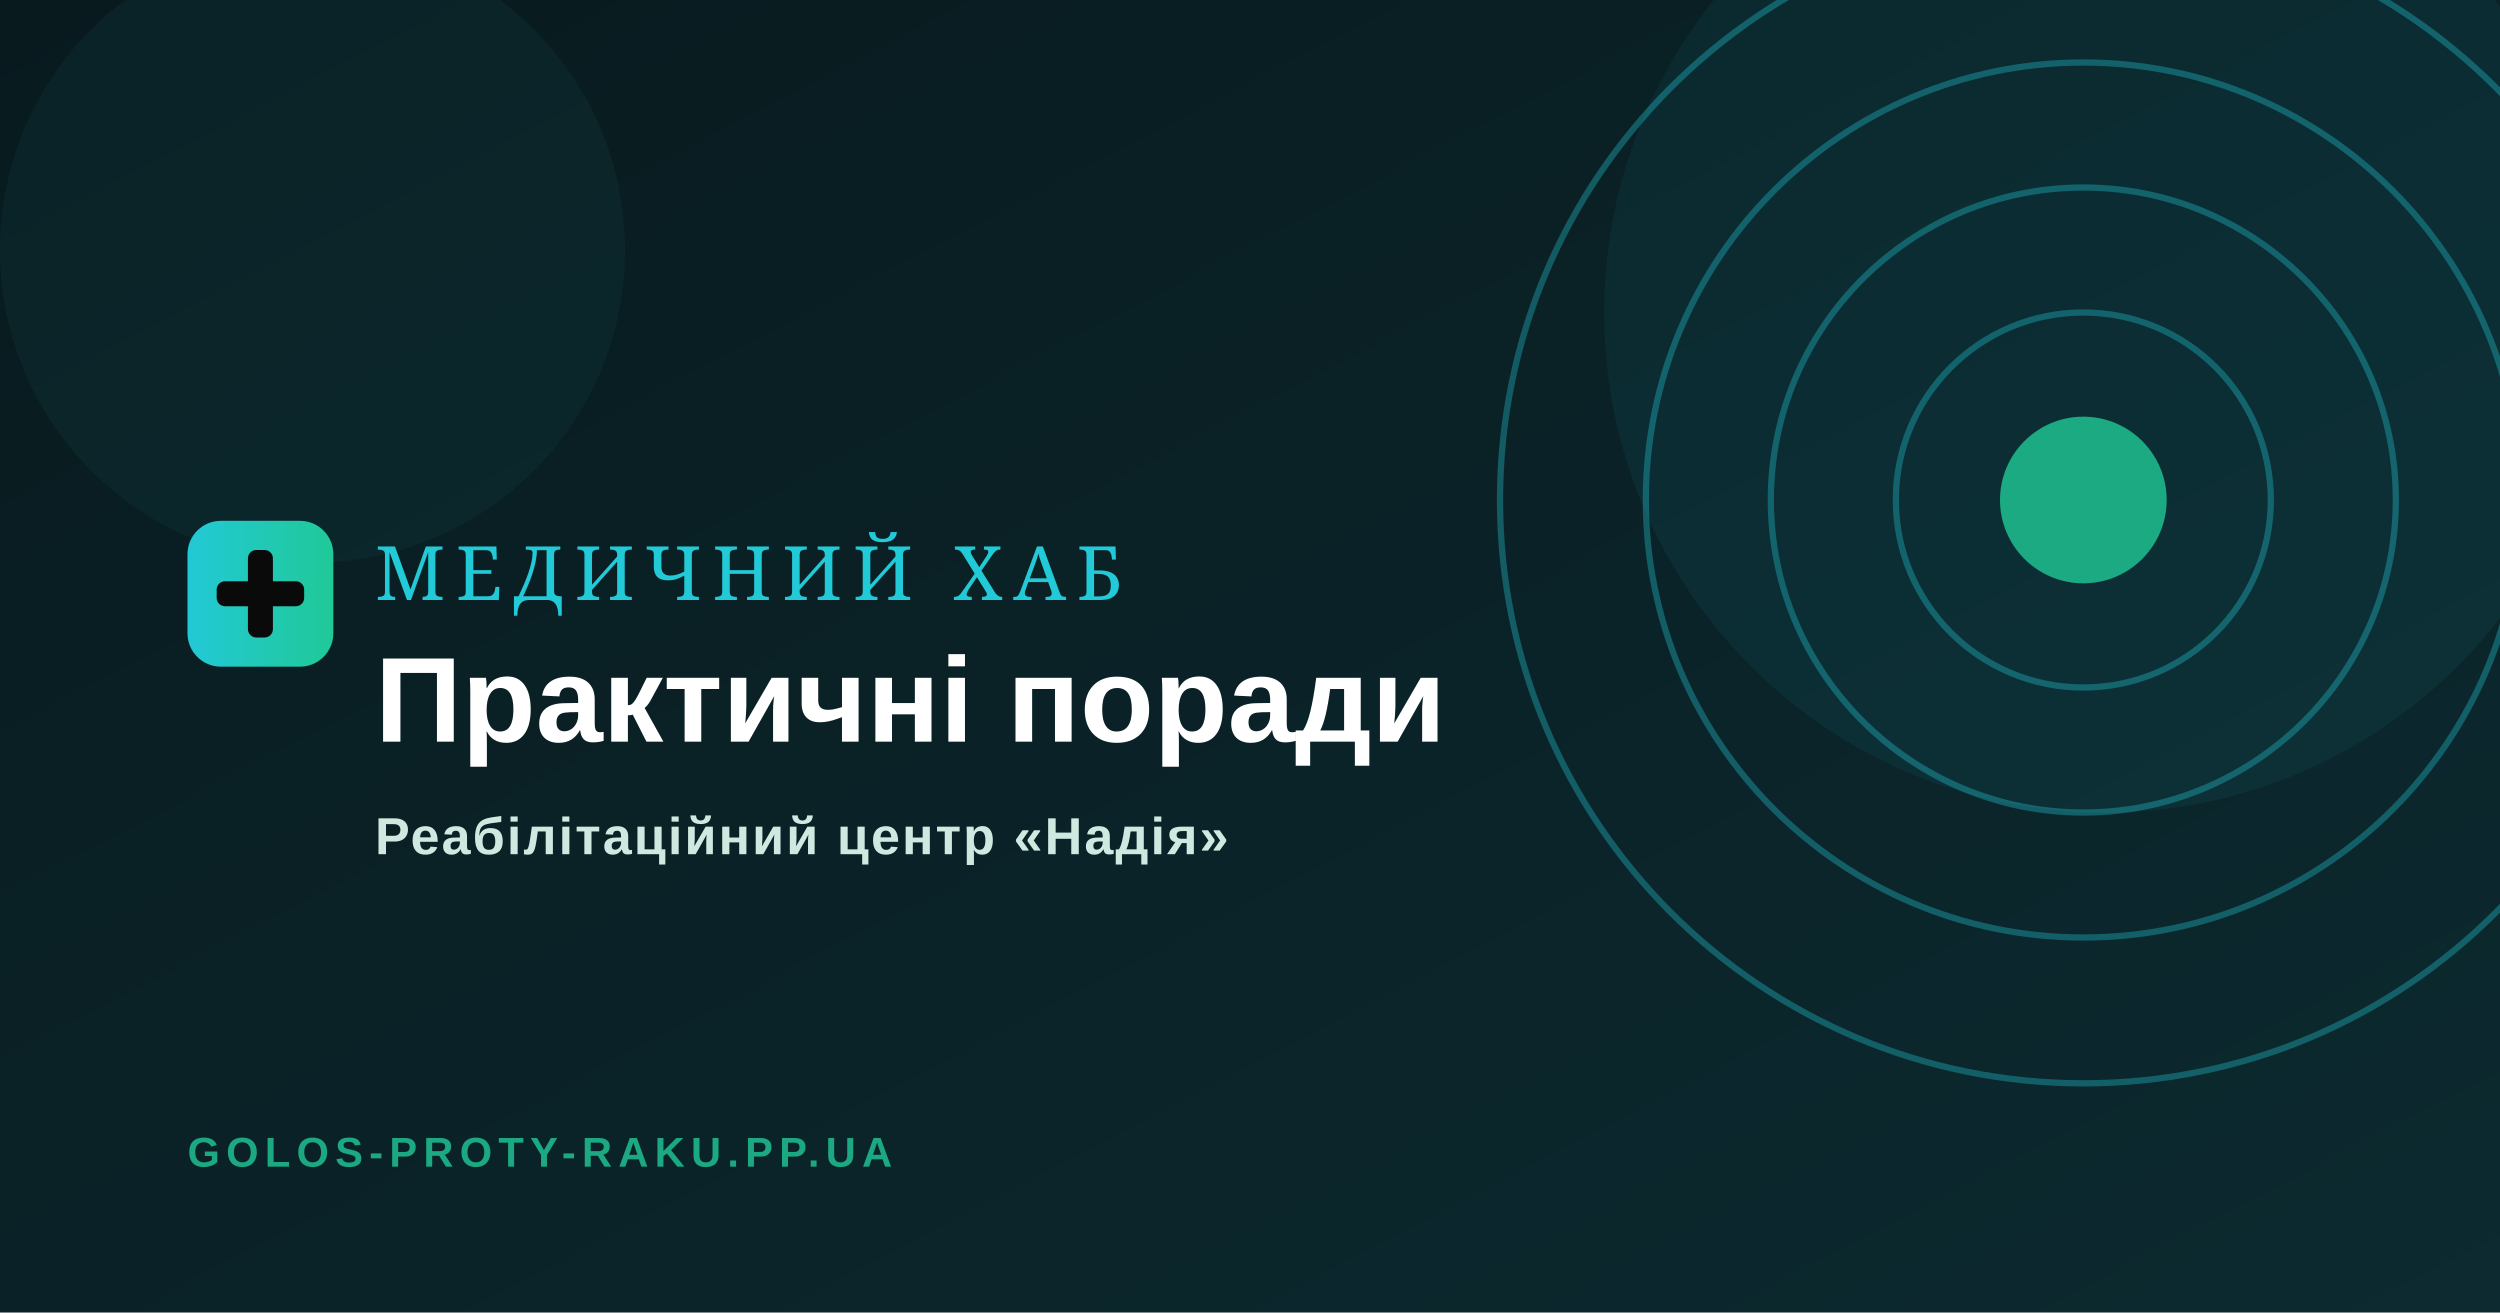
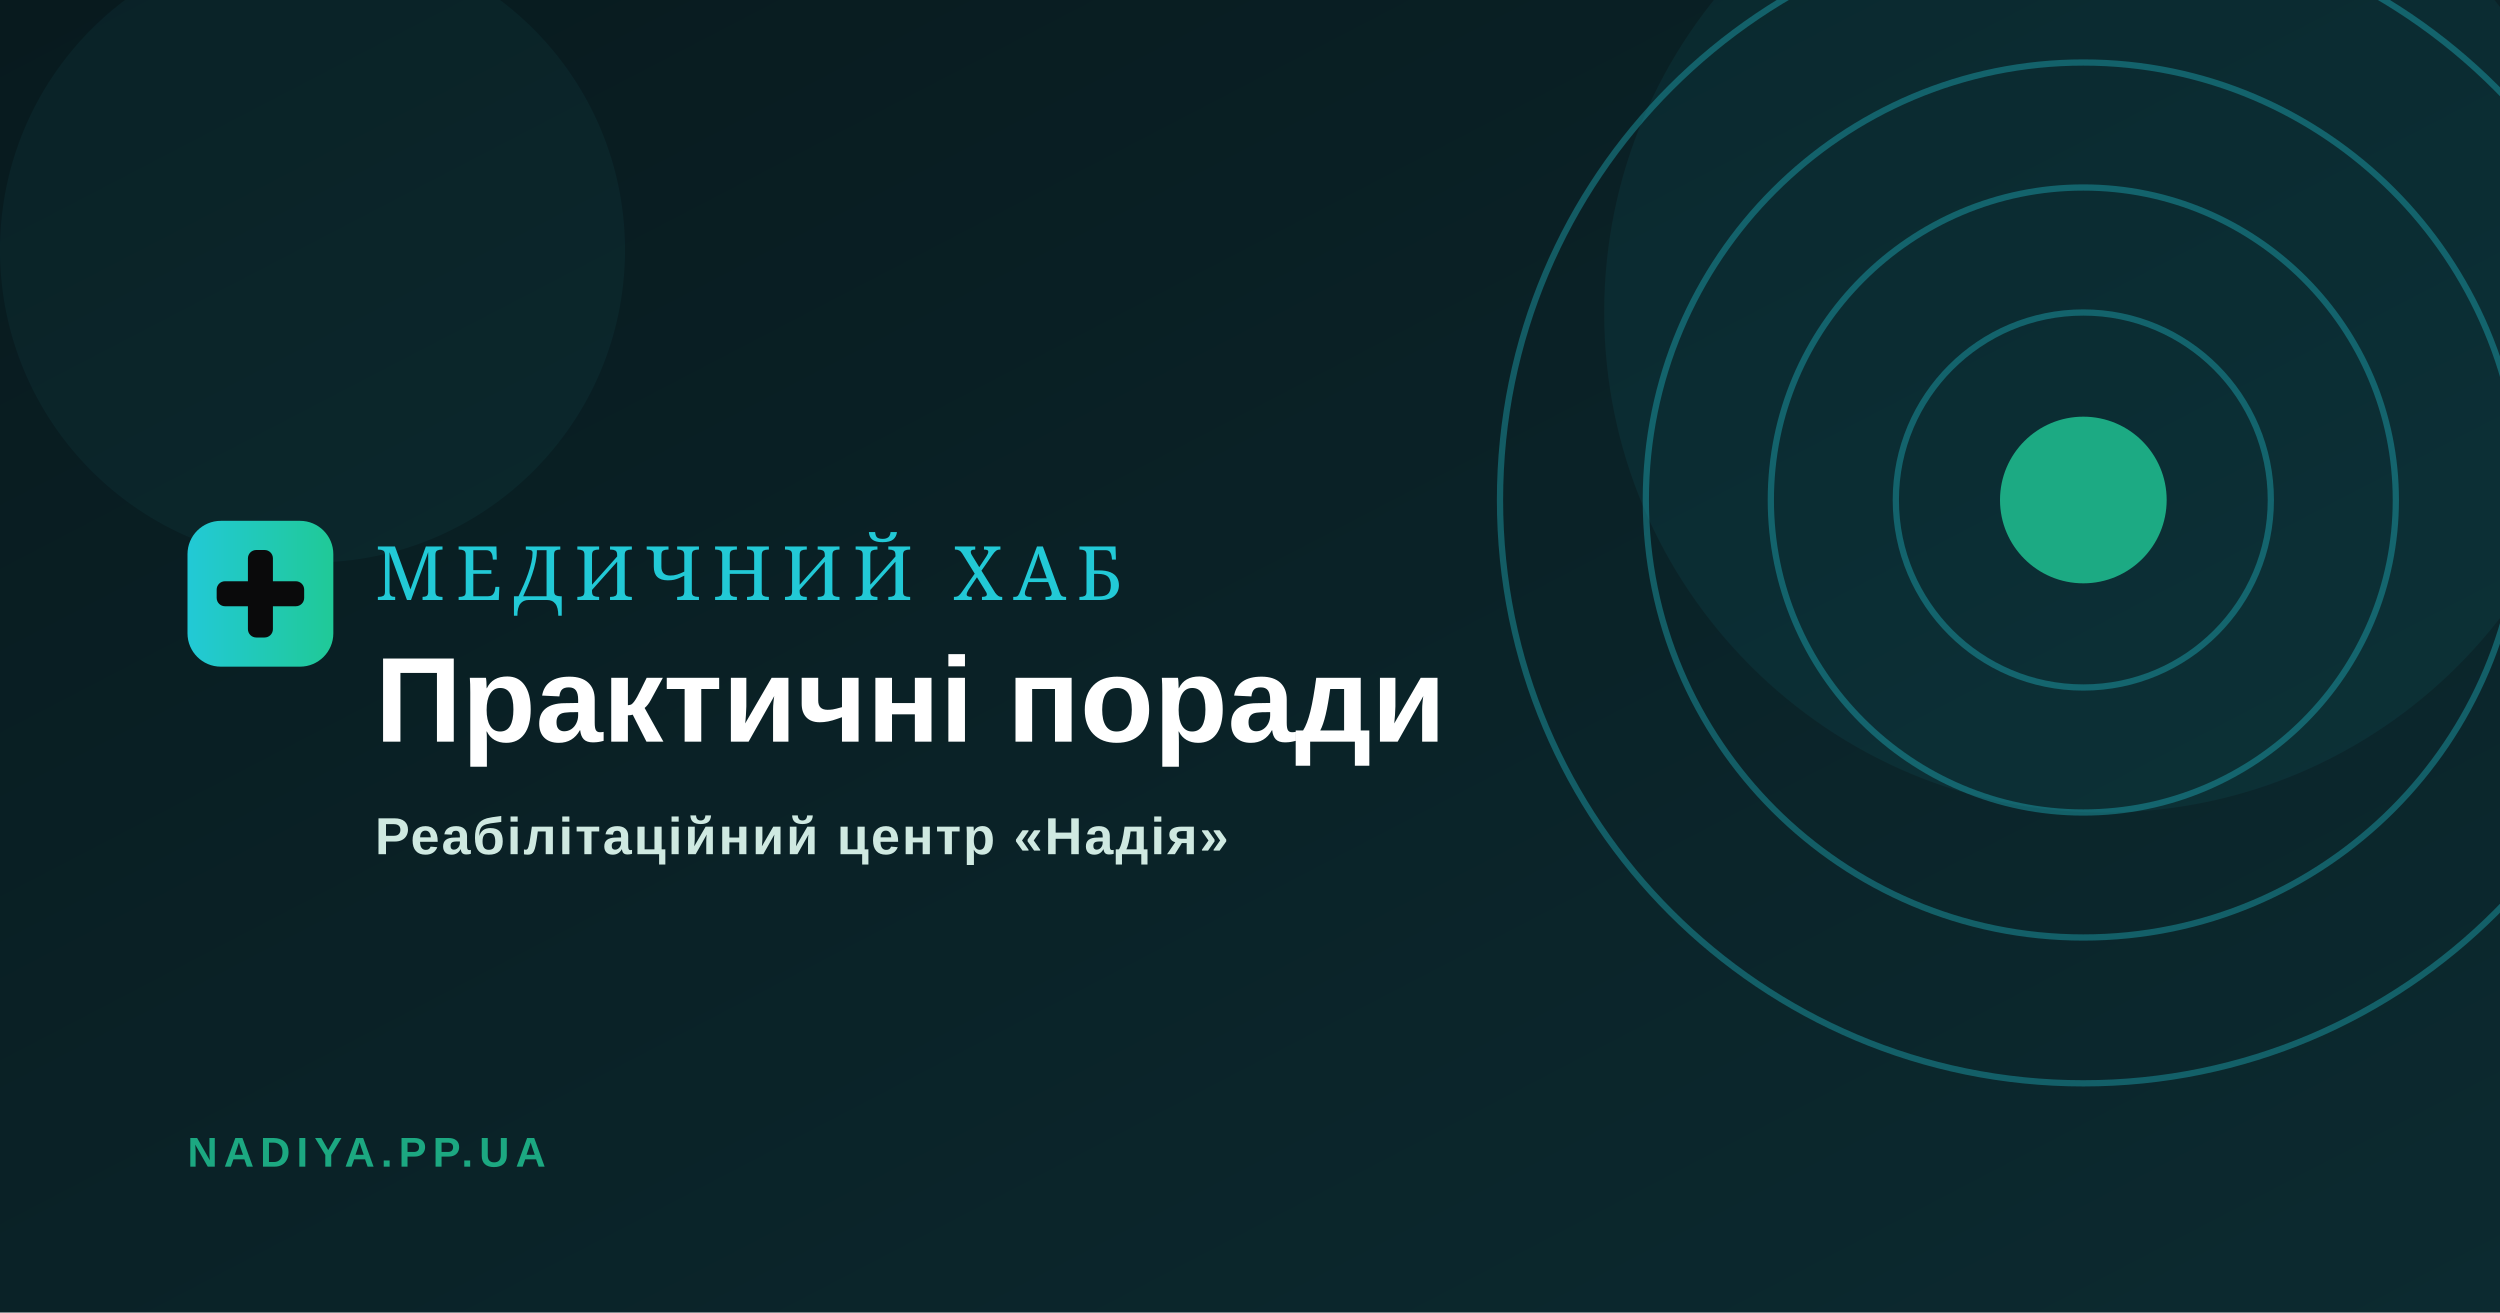
<svg xmlns="http://www.w3.org/2000/svg" viewBox="0 0 1200 630" width="1200" height="630" role="img" aria-label="МЕДИЧНИЙ ХАБ — центр Надія">
  <defs>
    <linearGradient id="bg" x1="0" y1="0" x2="1" y2="1">
      <stop offset="0" stop-color="#081a1e" />
      <stop offset="1" stop-color="#0c2a30" />
    </linearGradient>
    <linearGradient id="g" x1="0" y1="0" x2="1" y2="0">
      <stop offset="0" stop-color="#22c9d6" />
      <stop offset="1" stop-color="#20c997" />
    </linearGradient>
  </defs>
  <rect width="1200" height="630" fill="url(#bg)" />
  <circle cx="1010" cy="150" r="240" fill="#22c9d6" opacity="0.06" />
  <circle cx="150" cy="120" r="150" fill="#22c9d6" opacity="0.05" />
  <circle cx="1000" cy="240" r="90" fill="none" stroke="#22c9d6" stroke-width="3" opacity="0.35" />
  <circle cx="1000" cy="240" r="150" fill="none" stroke="#22c9d6" stroke-width="3" opacity="0.35" />
  <circle cx="1000" cy="240" r="210" fill="none" stroke="#22c9d6" stroke-width="3" opacity="0.35" />
  <circle cx="1000" cy="240" r="280" fill="none" stroke="#22c9d6" stroke-width="3" opacity="0.35" />
  <circle cx="1000" cy="240" r="40" fill="#20c997" opacity="0.8" />
  <g transform="translate(90,250)">
    <rect x="0" y="0" width="70" height="70" rx="16" fill="url(#g)" />
    <rect x="29" y="14" width="12" height="42" rx="4" fill="#0a0a0b" />
    <rect x="14" y="29" width="42" height="12" rx="4" fill="#0a0a0b" />
  </g>
  <text x="180" y="288" font-family="Georgia, serif" font-size="36" fill="#22c9d6" letter-spacing="5">МЕДИЧНИЙ ХАБ</text>
  <text x="180" y="356" font-family="Arial, Helvetica, sans-serif" font-weight="900" font-size="58" fill="#ffffff">Практичні поради</text>
  <text x="180" y="410" font-family="Arial, Helvetica, sans-serif" font-weight="700" font-size="25" fill="#cfe9e1" letter-spacing="1">Реабілітаційний центр «Надія»</text>
-   <text x="90" y="560" font-family="Arial, Helvetica, sans-serif" font-weight="700" font-size="20" fill="#20c997" letter-spacing="3" opacity="0.8">GOLOS-PROTY-RAKU.PP.UA</text>
+   <text x="90" y="560" font-family="Arial, Helvetica, sans-serif" font-weight="700" font-size="20" fill="#20c997" letter-spacing="3" opacity="0.8">NADIYA.PP.UA</text>
</svg>
